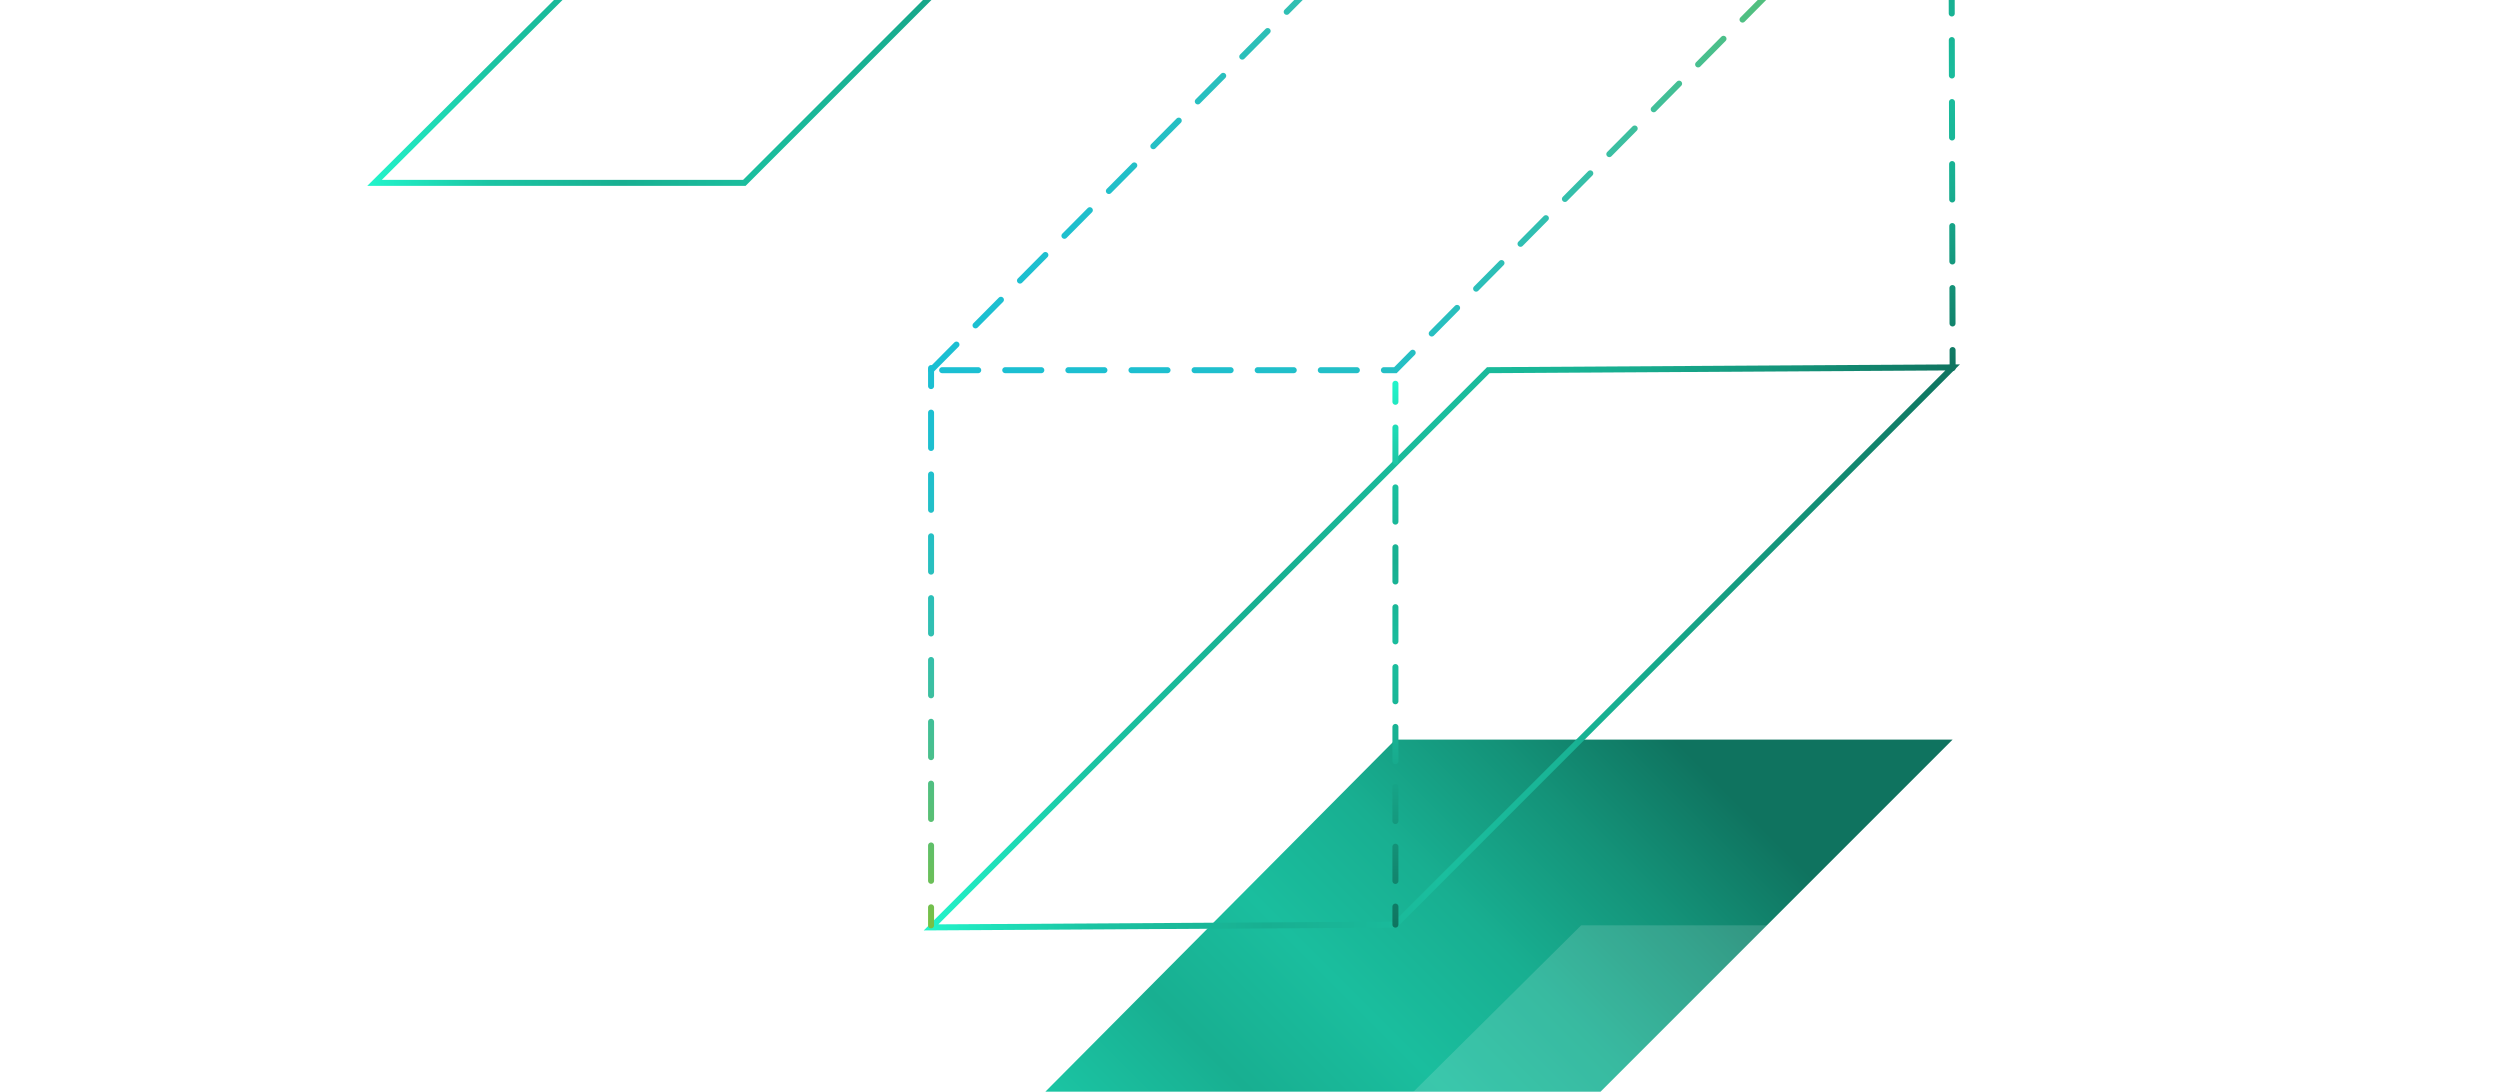
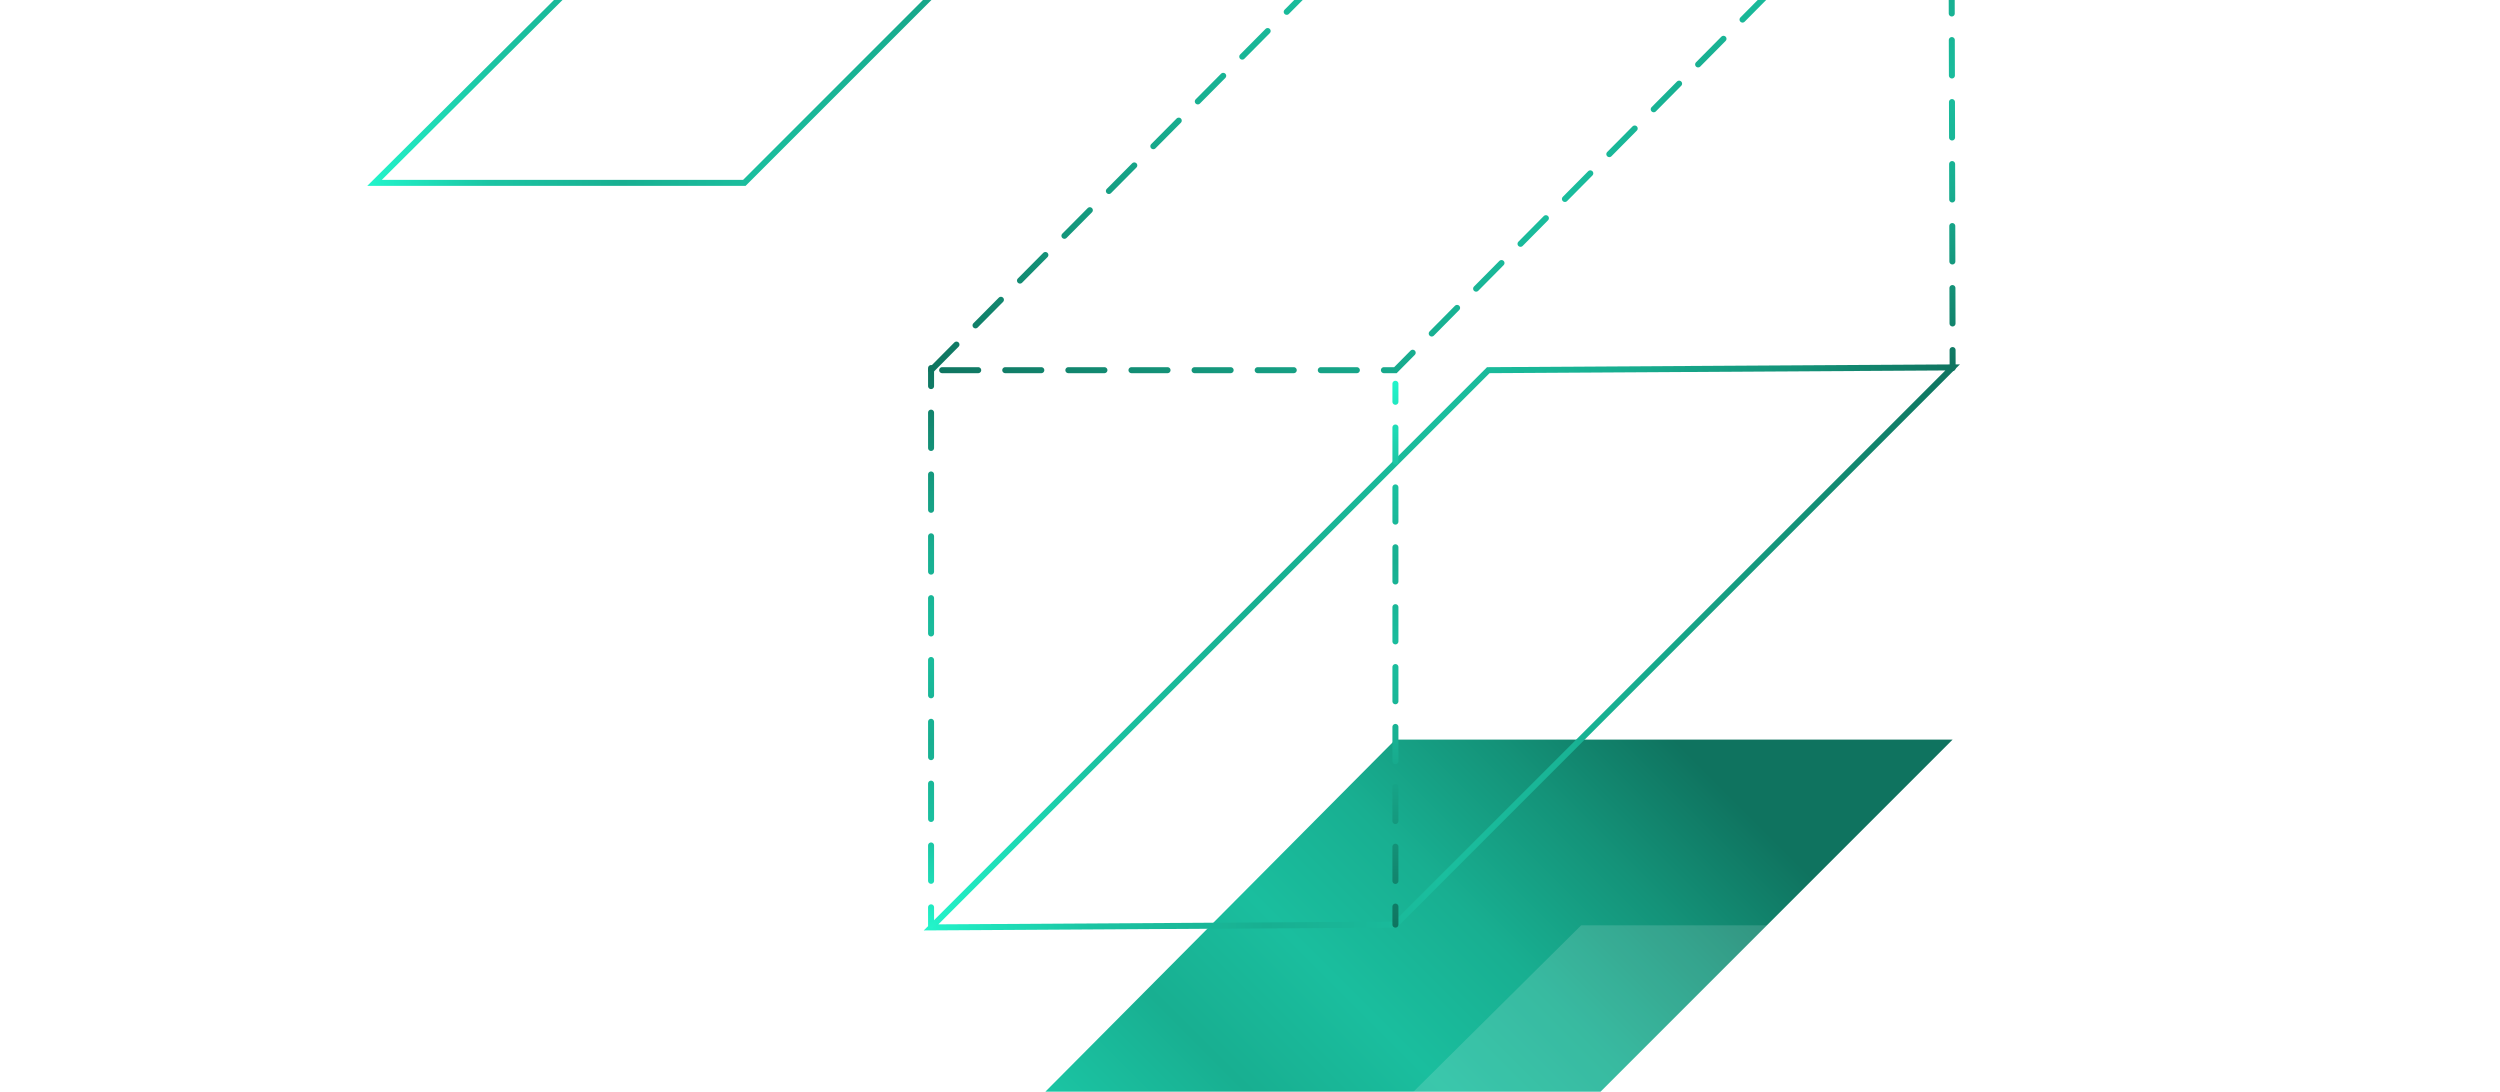
<svg xmlns="http://www.w3.org/2000/svg" xmlns:xlink="http://www.w3.org/1999/xlink" viewBox="0 0 415.95 181.63">
  <defs>
    <clipPath id="a">
      <rect width="415.95" height="181.63" style="fill: none" />
    </clipPath>
    <linearGradient id="b" x1="61.95" y1="247.27" x2="356.04" y2="-46.83" gradientUnits="userSpaceOnUse">
      <stop offset="0.21" stop-color="#18af91" stop-opacity="0" />
      <stop offset="0.5" stop-color="#1abe9e" />
      <stop offset="0.75" stop-color="#149379" stop-opacity="0" />
    </linearGradient>
    <linearGradient id="c" x1="182.01" y1="219.57" x2="278.59" y2="122.99" gradientUnits="userSpaceOnUse">
      <stop offset="0" stop-color="#22f5cb" />
      <stop offset="0.16" stop-color="#1bc4a3" />
      <stop offset="0.33" stop-color="#18af91" />
      <stop offset="0.5" stop-color="#1abe9e" />
      <stop offset="0.67" stop-color="#18af91" />
      <stop offset="0.84" stop-color="#149379" />
      <stop offset="1" stop-color="#0f735f" />
    </linearGradient>
    <linearGradient id="d" x1="153.69" y1="107.71" x2="326.1" y2="107.71" xlink:href="#c" />
    <linearGradient id="e" x1="61.1" y1="-1.95" x2="189.8" y2="-1.95" xlink:href="#c" />
    <linearGradient id="f" x1="173.2" y1="81.58" x2="306.47" y2="-51.69" gradientUnits="userSpaceOnUse">
-       <stop offset="0" stop-color="#1bbfd3" />
-       <stop offset="0.16" stop-color="#1ebfcf" />
-       <stop offset="0.33" stop-color="#26bfc2" />
-       <stop offset="0.5" stop-color="#33bfae" />
-       <stop offset="0.67" stop-color="#46bf91" />
-       <stop offset="0.84" stop-color="#5ebf6c" />
-       <stop offset="1" stop-color="#79bf43" />
+       <stop offset="0" stop-color="#0f735f" />
+       <stop offset="0.16" stop-color="#149379" />
+       <stop offset="0.33" stop-color="#18af91" />
+       <stop offset="0.5" stop-color="#1abe9e" />
+       <stop offset="0.67" stop-color="#18af91" />
+       <stop offset="0.84" stop-color="#1bc4a3" />
+       <stop offset="1" stop-color="#22f5cb" />
    </linearGradient>
    <linearGradient id="g" x1="154.91" y1="60.74" x2="154.91" y2="154.46" xlink:href="#f" />
    <linearGradient id="j" x1="232.17" y1="63.35" x2="232.17" y2="154.34" xlink:href="#c" />
    <linearGradient id="m" x1="324.88" y1="-32.2" x2="324.88" y2="61.74" xlink:href="#c" />
    <linearGradient id="n" x1="324.76" y1="-32.2" x2="324.76" y2="61.74" xlink:href="#c" />
  </defs>
  <g style="clip-path: url(#a)">
    <g>
      <polygon points="139.45 216.31 232.17 215.76 324.88 123.05 232.17 123.05 139.45 216.31" style="fill: url(#c)" />
      <polygon points="154.91 154.3 232.17 153.84 324.88 61.13 247.62 61.59 154.91 154.3" style="fill: none;stroke-miterlimit: 10;stroke: url(#d)" />
      <polygon points="62.31 30.43 123.84 30.43 188.59 -34.32 127.36 -34.32 62.31 30.43" style="fill: none;stroke-miterlimit: 10;stroke: url(#e)" />
      <polygon points="154.91 61.59 247.62 -31.82 324.65 -31.82 232.17 61.59 154.91 61.59" style="fill: none;stroke-linecap: round;stroke-miterlimit: 10;stroke-dasharray: 6,4.5;stroke: url(#f)" />
      <g style="opacity: 0.15">
        <polygon points="216.35 200.31 247.62 200.31 294.53 153.96 263.07 153.96 216.35 200.31" style="fill: #f4f8fa" />
      </g>
      <g>
        <line x1="154.91" y1="153.96" x2="154.91" y2="150.96" style="fill: none;stroke-linecap: round;stroke-miterlimit: 10;stroke: url(#g)" />
        <line x1="154.91" y1="146.55" x2="154.91" y2="66.45" style="fill: none;stroke-linecap: round;stroke-miterlimit: 10;stroke-dasharray: 5.879,4.409;stroke: url(#g)" />
        <line x1="154.91" y1="64.24" x2="154.91" y2="61.24" style="fill: none;stroke-linecap: round;stroke-miterlimit: 10;stroke: url(#g)" />
      </g>
      <g>
        <line x1="232.17" y1="153.84" x2="232.17" y2="150.84" style="fill: none;stroke-linecap: round;stroke-miterlimit: 10;stroke: url(#j)" />
        <line x1="232.17" y1="146.57" x2="232.17" y2="68.99" style="fill: none;stroke-linecap: round;stroke-miterlimit: 10;stroke-dasharray: 5.694,4.27;stroke: url(#j)" />
        <line x1="232.17" y1="66.85" x2="232.17" y2="63.85" style="fill: none;stroke-linecap: round;stroke-miterlimit: 10;stroke: url(#j)" />
      </g>
      <g>
        <line x1="324.88" y1="61.24" x2="324.87" y2="58.24" style="fill: none;stroke-linecap: round;stroke-miterlimit: 10;stroke: url(#m)" />
        <line x1="324.86" y1="53.82" x2="324.66" y2="-26.49" style="fill: none;stroke-linecap: round;stroke-miterlimit: 10;stroke-dasharray: 5.894,4.421;stroke: url(#n)" />
      </g>
    </g>
  </g>
</svg>
